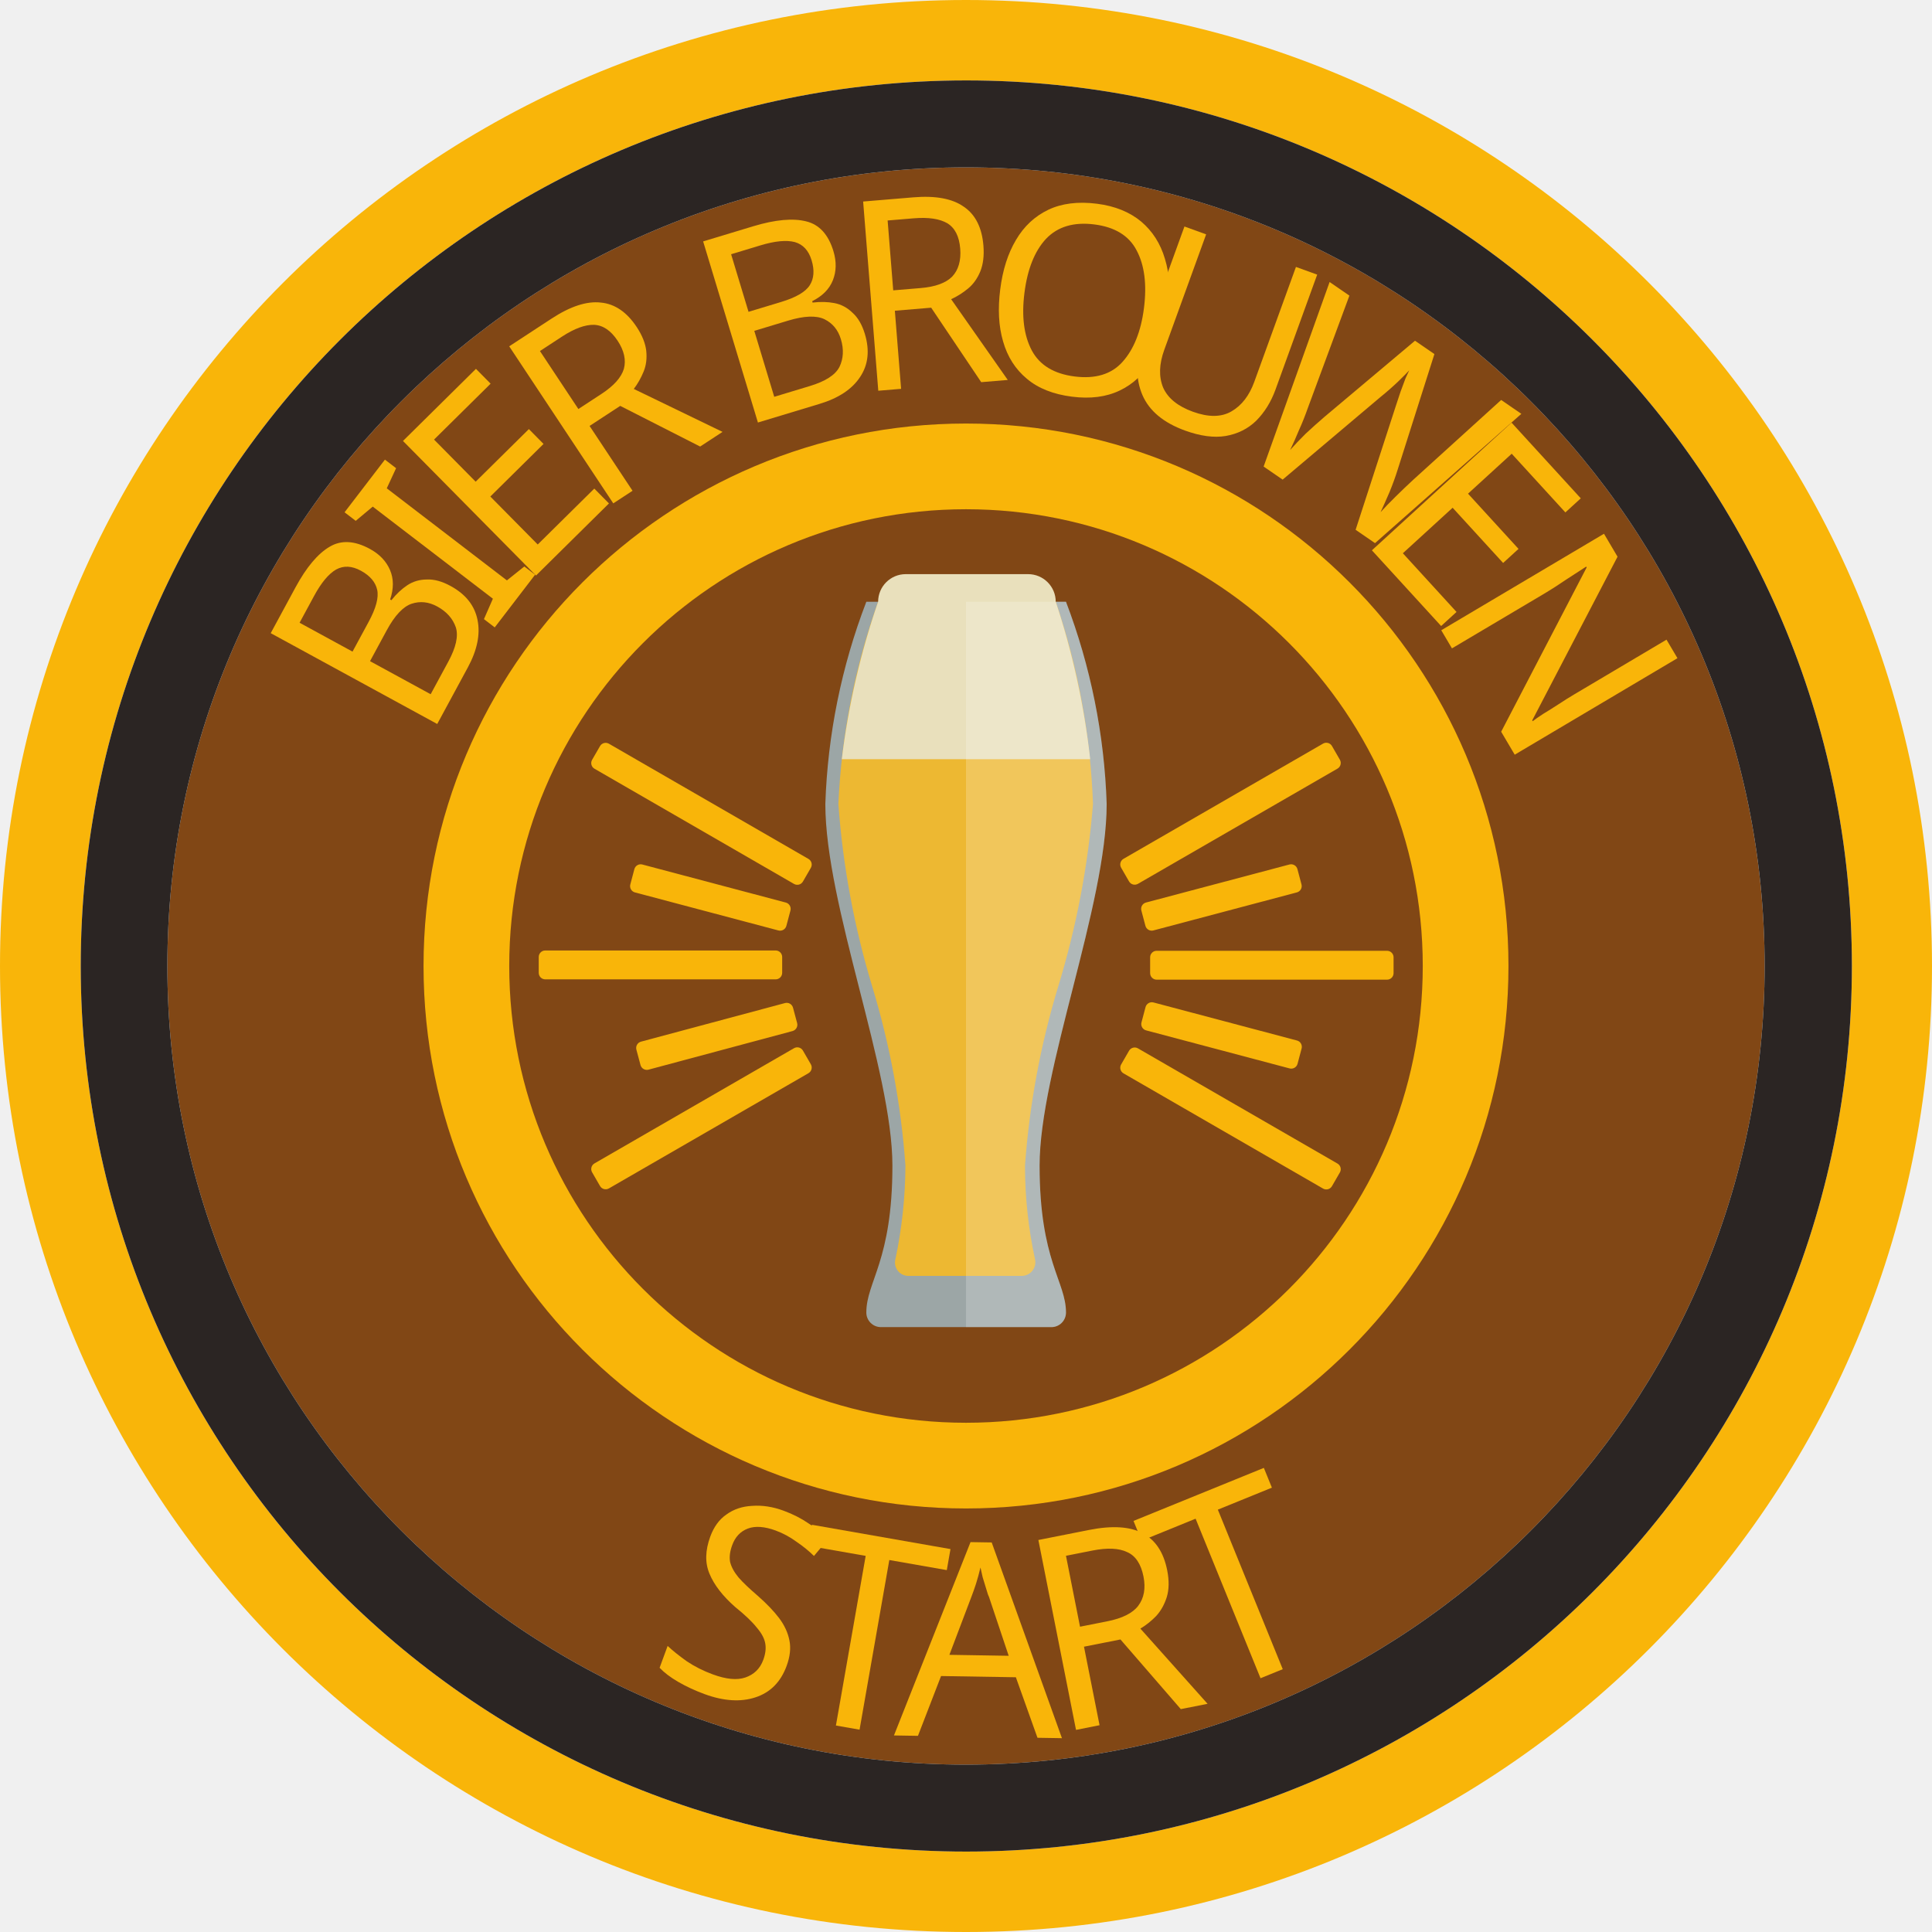
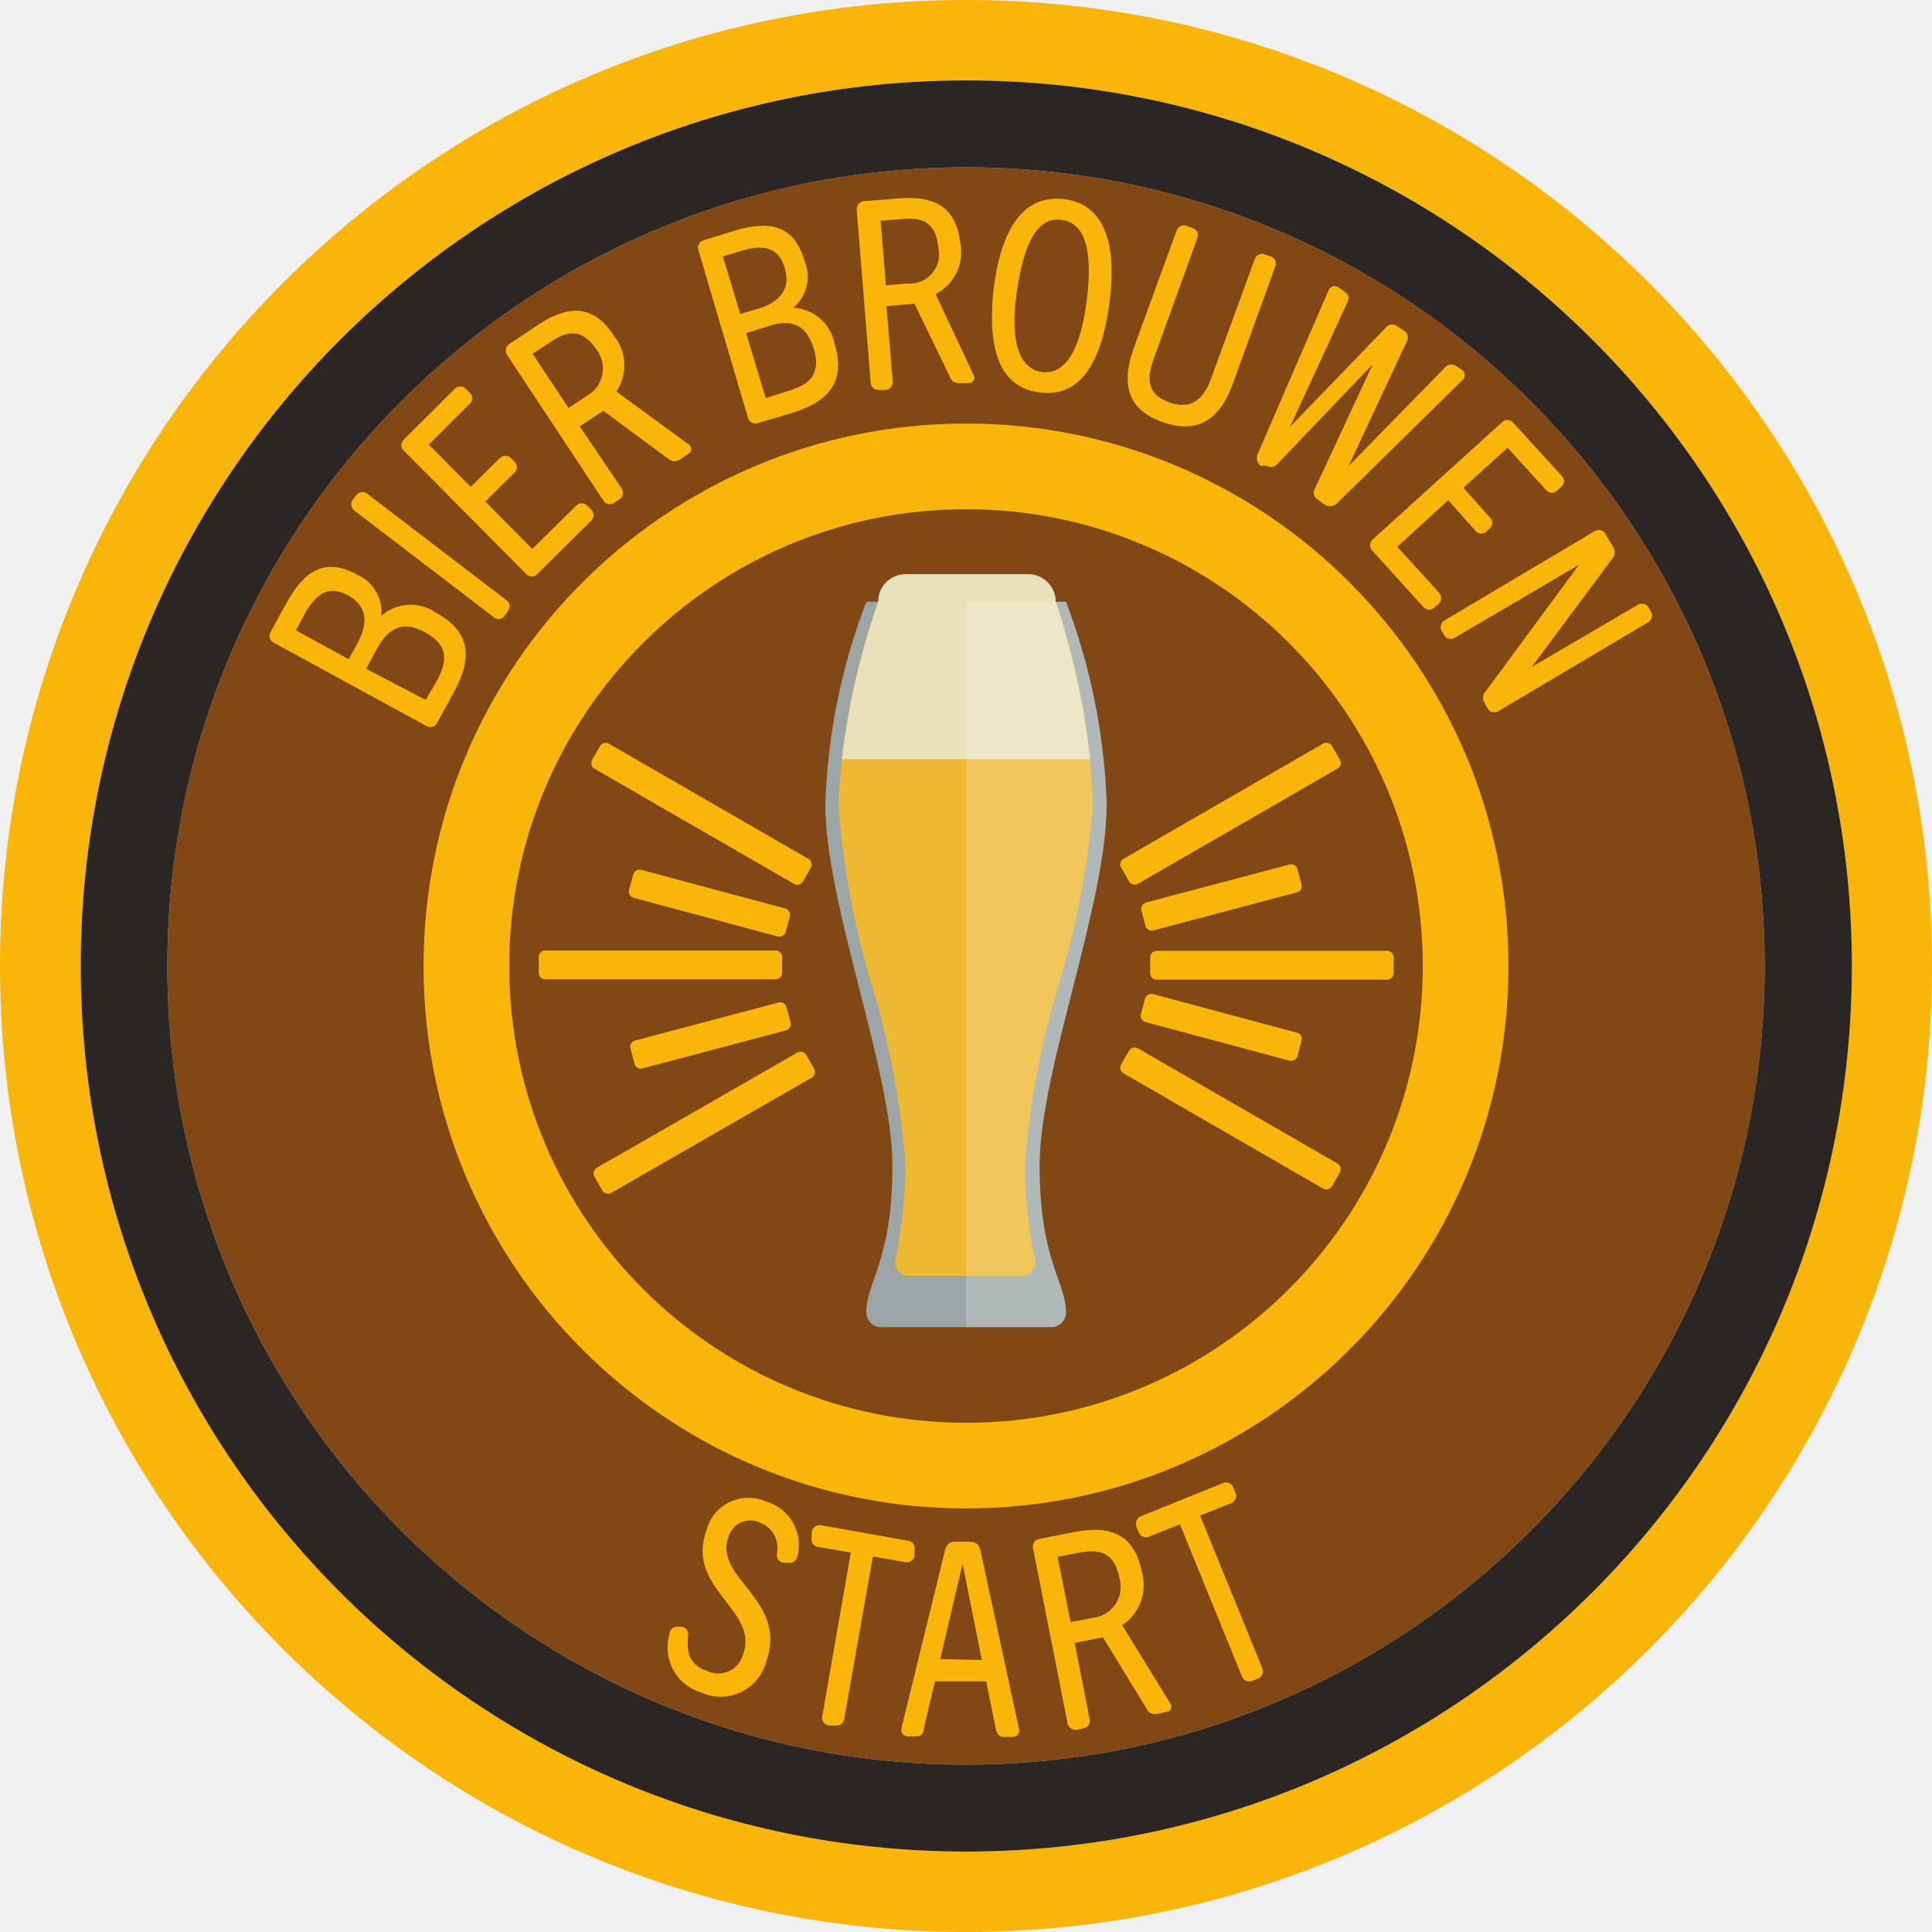
<svg xmlns="http://www.w3.org/2000/svg" viewBox="0 0 62.22 62.22">
  <defs>
-     <style>.cls-1,.cls-4,.cls-5{fill:#f9b509;}.cls-2{fill:#814715;}.cls-3{fill:#2b2523;}.cls-4{font-size:8.53px;}.cls-4,.cls-5{font-family:TradeGothicNextSRPro-Cn, Trade Gothic Next SR Pro;}.cls-5{font-size:8.73px;}.cls-6{fill:#9ca6a6;}.cls-7{fill:#edb832;}.cls-8{fill:#e9e0bc;}.cls-9{fill:#fff;opacity:0.2;}</style>
+     <style>.cls-1{fill:#f9b509;}.cls-2{fill:#814715;}.cls-3{fill:#2b2523;}.cls-4{fill:#9ca6a6;}.cls-5{fill:#edb832;}.cls-6{fill:#e9e0bc;}.cls-7{fill:#fff;opacity:0.2;}</style>
  </defs>
  <g id="Laag_2" data-name="Laag 2">
    <g id="Laag_15" data-name="Laag 15">
      <path class="cls-1" d="M31.11,0A31.11,31.11,0,1,0,62.22,31.11,31.11,31.11,0,0,0,31.11,0Zm0,59.63A28.52,28.52,0,1,1,59.64,31.11,28.52,28.52,0,0,1,31.11,59.63Z" />
      <circle class="cls-2" cx="31.11" cy="31.11" r="25.72" />
      <path class="cls-3" d="M31.11,2.59A28.52,28.52,0,1,0,59.64,31.11,28.52,28.52,0,0,0,31.11,2.59Zm0,54.24A25.72,25.72,0,1,1,56.83,31.11,25.72,25.72,0,0,1,31.11,56.83Z" />
      <circle class="cls-1" cx="31.11" cy="31.11" r="17.47" />
      <circle class="cls-2" cx="31.11" cy="31.11" r="14.71" />
      <rect class="cls-1" x="17.35" y="30.61" width="7.84" height="0.93" rx="0.21" />
      <rect class="cls-1" x="18.67" y="25.74" width="7.84" height="0.93" rx="0.21" transform="translate(16.13 -7.78) rotate(30)" />
-       <rect class="cls-1" x="18.67" y="35.55" width="7.84" height="0.93" rx="0.21" transform="translate(-14.98 16.12) rotate(-30)" />
-       <rect class="cls-1" x="20.28" y="28.44" width="5.2" height="0.93" rx="0.21" transform="translate(8.17 -4.9) rotate(14.85)" />
-       <rect class="cls-1" x="20.28" y="32.88" width="5.2" height="0.93" rx="0.21" transform="matrix(0.97, -0.26, 0.26, 0.97, -7.78, 6.98)" />
+       <rect class="cls-1" x="18.67" y="35.55" width="7.84" height="0.93" rx="0.21" transform="matrix(0.87, -0.5, 0.5, 0.87, -14.98, 16.12)" />
+       <rect class="cls-1" x="20.28" y="28.44" width="5.2" height="0.93" rx="0.21" transform="matrix(0.97, 0.26, -0.26, 0.97, 8.17, -4.9)" />
+       <rect class="cls-1" x="20.28" y="32.88" width="5.2" height="0.93" rx="0.21" transform="translate(-7.78 6.98) rotate(-14.85)" />
      <rect class="cls-1" x="37.03" y="30.61" width="7.84" height="0.93" rx="0.21" transform="translate(81.91 62.16) rotate(-180)" />
      <rect class="cls-1" x="35.72" y="25.74" width="7.84" height="0.93" rx="0.21" transform="translate(87.06 29.08) rotate(150)" />
      <rect class="cls-1" x="35.72" y="35.55" width="7.84" height="0.93" rx="0.21" transform="translate(55.95 87.03) rotate(-150)" />
      <rect class="cls-1" x="36.74" y="28.44" width="5.2" height="0.93" rx="0.21" transform="translate(84.77 46.76) rotate(165.15)" />
-       <rect class="cls-1" x="36.74" y="32.88" width="5.2" height="0.93" rx="0.21" transform="translate(68.82 75.66) rotate(-165.15)" />
-       <text class="cls-4" transform="matrix(0.46, -0.85, 0.88, 0.48, 13.7, 24.02)">B</text>
-       <text class="cls-4" transform="translate(15.73 20.47) rotate(-52.53) scale(0.97 1)">I</text>
-       <text class="cls-4" transform="translate(16.69 19.1) rotate(-44.66) scale(0.97 1)">E</text>
-       <text class="cls-4" transform="matrix(0.81, -0.53, 0.55, 0.83, 19.08, 16.65)">R</text>
-       <text class="cls-4" transform="matrix(0.87, -0.41, 0.43, 0.9, 22.48, 14.51)"> </text>
-       <text class="cls-4" transform="translate(23.64 13.84) rotate(-16.83) scale(0.97 1)">B</text>
-       <text class="cls-4" transform="matrix(0.96, -0.08, 0.08, 1, 27.49, 12.65)">R</text>
-       <text class="cls-4" transform="translate(31.33 12.29) rotate(7.25) scale(0.97 1)">O</text>
-       <text class="cls-4" transform="translate(35.37 12.77) rotate(19.93) scale(0.97 1)">U</text>
-       <text class="cls-4" transform="matrix(0.8, 0.55, -0.56, 0.83, 39.32, 14.08)">W</text>
-       <text class="cls-4" transform="translate(43.64 17.13) rotate(47.56) scale(0.97 1)">E</text>
-       <text class="cls-4" transform="matrix(0.49, 0.83, -0.86, 0.51, 46.01, 19.61)">N</text>
-       <text class="cls-5" transform="translate(20.76 53.75) rotate(20.16) scale(0.97 1)">S</text>
-       <text class="cls-5" transform="translate(24.98 55.23) rotate(9.95) scale(0.97 1)">T</text>
-       <text class="cls-5" transform="translate(28.79 55.89) rotate(0.93) scale(0.97 1)">A</text>
-       <text class="cls-5" transform="translate(33.85 55.87) rotate(-11.21) scale(0.97 1)">R</text>
-       <text class="cls-5" transform="translate(38.77 54.79) rotate(-22.14) scale(0.97 1)">T</text>
-       <path class="cls-6" d="M28.37,42.74a.47.47,0,0,1-.47-.47c0-1,.84-1.66.84-4.73s-2.16-8.39-2.16-11.65a20,20,0,0,1,1.32-6.51h6.43a20.11,20.11,0,0,1,1.31,6.51c0,3.26-2.16,8.58-2.16,11.65s.85,3.73.85,4.73a.47.47,0,0,1-.47.47Z" />
-       <path class="cls-7" d="M35.2,25.89A22.75,22.75,0,0,0,34,19.38H28.28A22.4,22.4,0,0,0,27,25.89a27,27,0,0,0,1.09,5.88,26.38,26.38,0,0,1,1.07,5.77,15,15,0,0,1-.32,3,.43.43,0,0,0,.42.55h3.65a.44.44,0,0,0,.42-.55,14.24,14.24,0,0,1-.32-3,26.38,26.38,0,0,1,1.07-5.77A27.65,27.65,0,0,0,35.2,25.89Z" />
-       <path class="cls-8" d="M34,19.38h0a.89.89,0,0,0-.89-.89H29.17a.89.89,0,0,0-.89.89,24.93,24.93,0,0,0-1.17,5.07h8A25.1,25.1,0,0,0,34,19.38Z" />
-       <path class="cls-9" d="M31.11,42.74h2.75a.47.47,0,0,0,.47-.47c0-1-.85-1.66-.85-4.73s2.16-8.39,2.16-11.65a20.11,20.11,0,0,0-1.31-6.51H31.11Z" />
+       <rect class="cls-1" x="36.74" y="32.88" width="5.2" height="0.93" rx="0.21" transform="matrix(-0.97, -0.26, 0.26, -0.97, 68.82, 75.66)" />
+       <path class="cls-1" d="M8.82,20.7a.24.24,0,0,1-.11-.34l.51-.93c.62-1.13,1.3-1.46,2.29-.92a1.31,1.31,0,0,1,.77,1.32h0a1.43,1.43,0,0,1,1.77-.09c1.18.64,1.12,1.54.57,2.55l-.55,1a.24.24,0,0,1-.34.09Zm2.7,0c.29-.54.38-1.15-.32-1.53s-1.09.08-1.38.59l-.29.54,1.7.93Zm2.54,1.24c.4-.72.33-1.19-.36-1.57s-1.16-.2-1.56.52l-.35.65,1.92,1Z" />
+       <path class="cls-1" d="M11.42,16.45a.26.26,0,0,1-.06-.36l.14-.17a.24.24,0,0,1,.35,0l4.46,3.41a.24.24,0,0,1,.05.35l-.13.18a.24.24,0,0,1-.35,0Z" />
+       <path class="cls-1" d="M13,14.51a.24.24,0,0,1,0-.35l1.65-1.64a.24.24,0,0,1,.35,0l.13.13a.24.24,0,0,1,0,.35l-1.32,1.32,1.35,1.36.94-.93a.25.25,0,0,1,.35,0l.12.12a.24.24,0,0,1,0,.35l-.94.93,1.51,1.53,1.42-1.4a.25.25,0,0,1,.35,0l.13.13a.25.25,0,0,1,0,.36l-1.74,1.72a.24.24,0,0,1-.35,0Z" />
+       <path class="cls-1" d="M16.33,11.43a.25.25,0,0,1,.07-.35l.93-.62c1.06-.7,1.83-.59,2.44.35a1.52,1.52,0,0,1,.08,1.8l2.34,1.71a.17.17,0,0,1,0,.28l-.28.19a.3.3,0,0,1-.37,0l-2.11-1.56-.76.5,1.35,2a.25.25,0,0,1-.07.35l-.18.12a.24.24,0,0,1-.34-.08Zm2.58,1.31a1,1,0,0,0,.3-1.48c-.49-.74-1-.58-1.5-.23l-.56.36,1.16,1.75Z" />
+       <path class="cls-1" d="M22.49,8.05a.25.25,0,0,1,.16-.31l1-.31c1.23-.37,1.95-.12,2.27,1a1.31,1.31,0,0,1-.37,1.48v0a1.43,1.43,0,0,1,1.33,1.17c.39,1.28-.28,1.89-1.38,2.22l-1.1.33a.25.25,0,0,1-.31-.17Zm1.94,1.89c.58-.18,1.07-.56.84-1.32s-.83-.71-1.4-.54l-.59.18.56,1.85Zm.93,2.66c.79-.23,1.07-.61.85-1.36s-.69-1-1.48-.73l-.7.22.63,2.09Z" />
+       <path class="cls-1" d="M27.59,6.75a.25.25,0,0,1,.23-.27l1.11-.09c1.27-.11,1.88.36,2,1.47a1.5,1.5,0,0,1-.8,1.61l1.23,2.62a.17.17,0,0,1-.14.25l-.34,0a.28.28,0,0,1-.29-.21L29.45,9.78l-.9.08.2,2.43a.25.25,0,0,1-.23.27l-.21,0a.25.25,0,0,1-.27-.23Zm1.63,2.38a.94.94,0,0,0,1-1.14c-.08-.89-.58-1-1.2-.93l-.66.05.17,2.08Z" />
+       <path class="cls-1" d="M32,9.28c.26-2,1-3,2.24-2.87S36,7.7,35.73,9.75s-1,3.05-2.25,2.89S31.78,11.33,32,9.28Zm3,.38c.21-1.68-.09-2.49-.82-2.58S33,7.7,32.75,9.37s.1,2.52.81,2.61S34.79,11.35,35,9.66Z" />
+       <path class="cls-1" d="M37.89,7.43a.25.25,0,0,1,.32-.16l.21.08a.24.24,0,0,1,.14.32l-1.4,3.87c-.29.78-.12,1.2.5,1.42s1.06,0,1.34-.76l1.41-3.86a.25.25,0,0,1,.32-.15l.2.07a.24.24,0,0,1,.14.32l-1.36,3.76c-.43,1.2-1.16,1.65-2.28,1.25s-1.34-1.21-.91-2.4Z" />
+       <path class="cls-1" d="M42.79,9.34a.21.21,0,0,1,.31-.09l.22.15a.25.25,0,0,1,.07.34l-1.84,4h0l3.08-3.19a.25.25,0,0,1,.34-.06l.27.18a.26.26,0,0,1,.06.34l-1.87,4h0l3.1-3.17a.26.26,0,0,1,.35-.06l.22.14a.22.22,0,0,1,0,.32l-4.07,4a.33.33,0,0,1-.39,0l-.22-.16a.25.25,0,0,1-.07-.35l1.86-4h0l-3.07,3.21a.25.25,0,0,1-.34.06L40.6,15a.31.31,0,0,1-.1-.37Z" />
+       <path class="cls-1" d="M48.37,13.6a.24.24,0,0,1,.35,0l1.57,1.72a.23.23,0,0,1,0,.35l-.13.12a.24.24,0,0,1-.36,0l-1.25-1.37-1.42,1.29.89,1A.25.25,0,0,1,48,17l-.12.11a.24.24,0,0,1-.35,0l-.89-1L45,17.61l1.34,1.47a.26.26,0,0,1,0,.36l-.14.12a.24.24,0,0,1-.35,0L44.2,17.74a.25.25,0,0,1,0-.36Z" />
+       <path class="cls-1" d="M51.35,17.11a.25.25,0,0,1,.35.08l.27.46a.31.31,0,0,1-.06.36l-2.58,3.47v0l3.41-2a.25.25,0,0,1,.35.08l.08.14a.25.25,0,0,1-.09.34L48.26,22.9a.25.25,0,0,1-.35-.08l-.11-.2a.29.29,0,0,1,.05-.36l3-4.07h0l-4,2.35a.24.24,0,0,1-.34-.08l-.08-.14a.25.25,0,0,1,.09-.34Z" />
+       <path class="cls-1" d="M21.75,52.39l.23,0a.25.25,0,0,1,.18.3c-.06.6.09.94.6,1.12a.83.83,0,0,0,1.17-.53c.53-1.44-1.86-2.1-1.18-4a1.4,1.4,0,0,1,1.93-.92,1.45,1.45,0,0,1,1,1.76.25.25,0,0,1-.29.21l-.17,0a.26.26,0,0,1-.2-.3.87.87,0,0,0-.56-1,.73.73,0,0,0-1,.47c-.49,1.34,1.92,2,1.22,4a1.52,1.52,0,0,1-2.12,1,1.51,1.51,0,0,1-1-1.87A.25.25,0,0,1,21.75,52.39Z" />
+       <path class="cls-1" d="M27.4,50l-1.06-.18a.24.24,0,0,1-.2-.3l0-.18a.26.26,0,0,1,.3-.22l2.81.5a.24.24,0,0,1,.2.3l0,.18a.24.24,0,0,1-.29.21l-1.05-.18-.92,5.22a.25.25,0,0,1-.29.22l-.22,0a.25.25,0,0,1-.2-.3Z" />
+       <path class="cls-1" d="M30.44,49.9a.31.31,0,0,1,.31-.25h.52a.31.31,0,0,1,.3.26l1.25,5.78a.2.2,0,0,1-.2.25h-.3c-.16,0-.21-.11-.25-.26l-.31-1.53-1.65,0-.36,1.52c0,.15-.08.25-.23.25h-.3a.21.21,0,0,1-.19-.26Zm1.18,3.56L31,50.36h0l-.72,3.07Z" />
+       <path class="cls-1" d="M33.27,49.87a.25.25,0,0,1,.2-.31l1.12-.22c1.27-.25,1.95.15,2.18,1.27a1.55,1.55,0,0,1-.63,1.73l1.55,2.52a.17.17,0,0,1-.11.27l-.34.07a.29.29,0,0,1-.32-.18l-1.4-2.29-.91.18.48,2.45a.24.24,0,0,1-.19.3l-.22.05a.27.27,0,0,1-.3-.21ZM35.2,52.1a1,1,0,0,0,.85-1.28c-.17-.89-.7-.93-1.33-.81l-.66.13.42,2.1Z" />
+       <path class="cls-1" d="M38,49.09l-1,.4a.25.25,0,0,1-.33-.15l-.07-.17a.27.27,0,0,1,.14-.34l2.65-1.07a.25.25,0,0,1,.33.15l.07.17a.25.25,0,0,1-.14.33l-1,.4,2,4.91a.25.25,0,0,1-.14.34l-.2.08A.25.25,0,0,1,40,54Z" />
+       <path class="cls-4" d="M28.37,42.74a.47.47,0,0,1-.47-.47c0-1,.84-1.66.84-4.73s-2.16-8.39-2.16-11.65a20,20,0,0,1,1.32-6.51h6.43a20.11,20.11,0,0,1,1.31,6.51c0,3.26-2.16,8.58-2.16,11.65s.85,3.73.85,4.73a.47.47,0,0,1-.47.47Z" />
+       <path class="cls-5" d="M35.2,25.89A22.75,22.75,0,0,0,34,19.38H28.28A22.4,22.4,0,0,0,27,25.89a27,27,0,0,0,1.09,5.88,26.38,26.38,0,0,1,1.07,5.77,15,15,0,0,1-.32,3,.43.43,0,0,0,.42.55h3.65a.44.44,0,0,0,.42-.55,14.24,14.24,0,0,1-.32-3,26.38,26.38,0,0,1,1.07-5.77A27.65,27.65,0,0,0,35.2,25.89Z" />
+       <path class="cls-6" d="M34,19.38h0a.89.89,0,0,0-.89-.89H29.17a.89.89,0,0,0-.89.89,24.93,24.93,0,0,0-1.17,5.07h8A25.1,25.1,0,0,0,34,19.38Z" />
+       <path class="cls-7" d="M31.11,42.74h2.75a.47.47,0,0,0,.47-.47c0-1-.85-1.66-.85-4.73s2.16-8.39,2.16-11.65a20.11,20.11,0,0,0-1.31-6.51H31.11Z" />
    </g>
  </g>
</svg>
